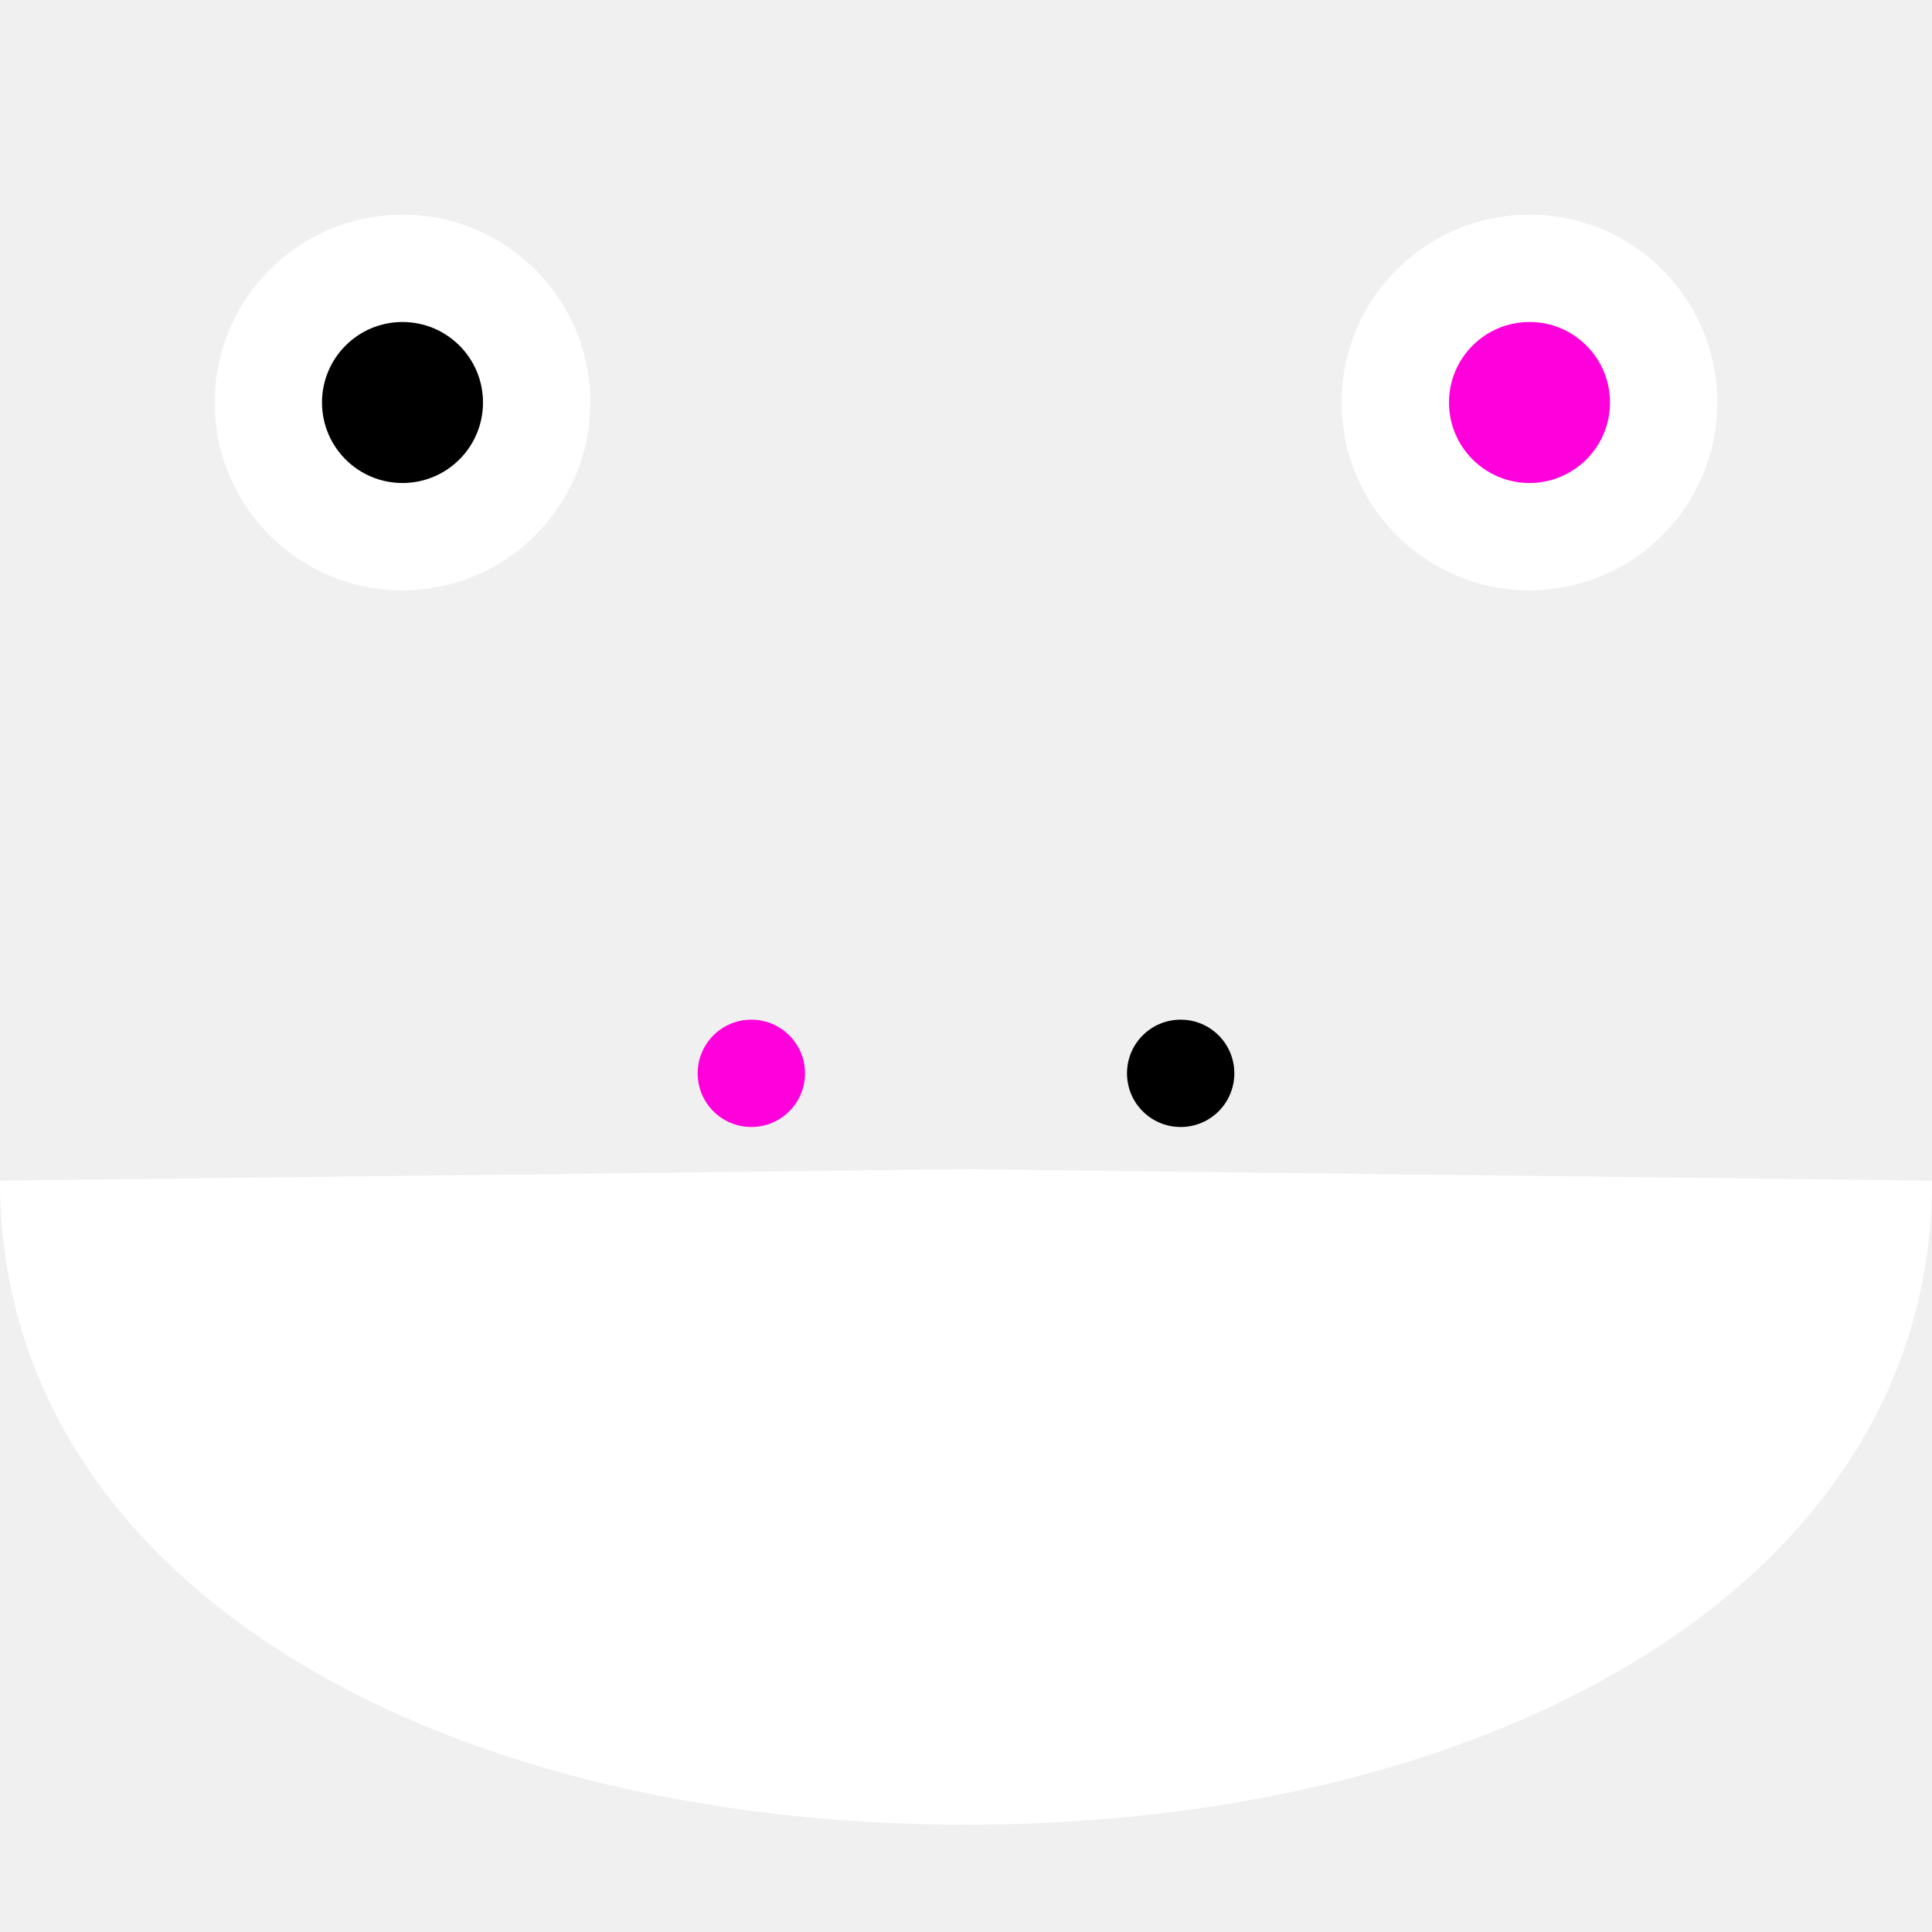
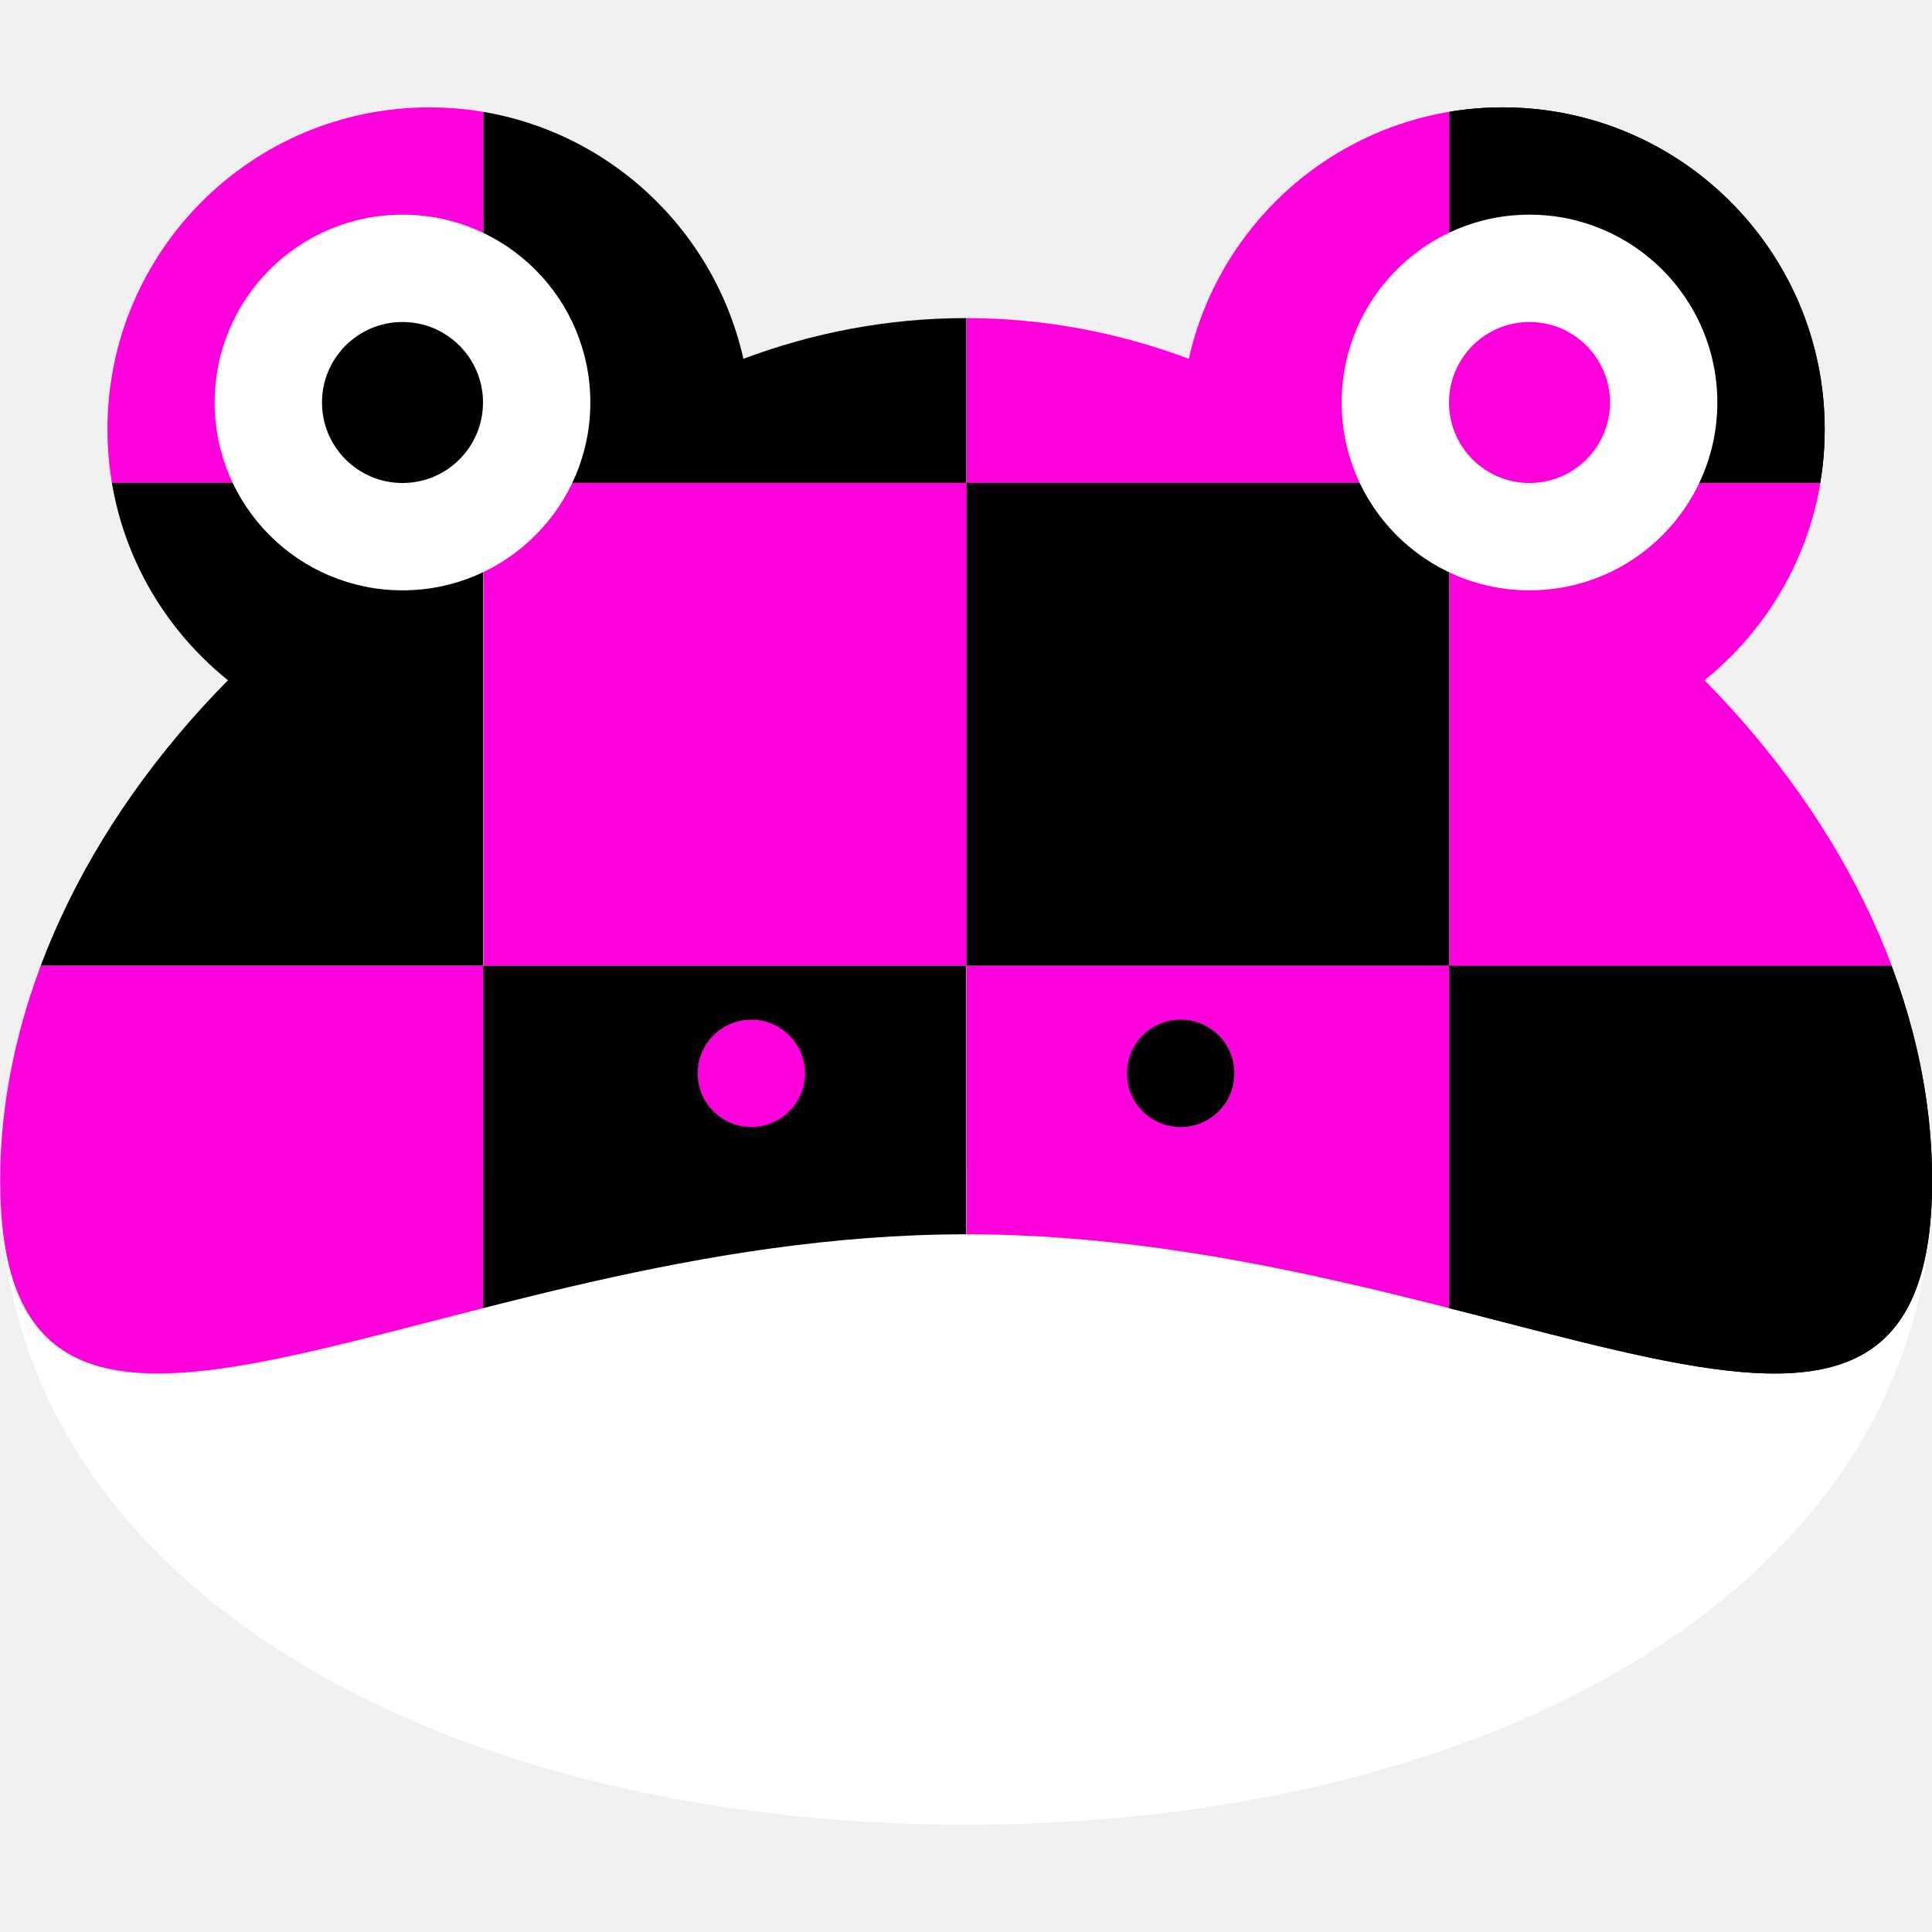
- <svg xmlns="http://www.w3.org/2000/svg" xmlns:xlink="http://www.w3.org/1999/xlink" viewBox="0 0 45 45" style="enable-background:new 0 0 45 45;" xml:space="preserve" version="1.1" id="svg2">
+ <svg xmlns="http://www.w3.org/2000/svg" viewBox="0 0 45 45" style="enable-background:new 0 0 45 45;" xml:space="preserve" version="1.1" id="svg2">
  <defs id="defs6">
    <clipPath id="clipPath16" clipPathUnits="userSpaceOnUse">
      <path id="path18" d="M 0,36 36,36 36,0 0,0 0,36 Z" />
    </clipPath>
-     <mask maskUnits="userSpaceOnUse" id="mask45539">
-       <path id="path45541" style="fill:#ffffff;fill-opacity:1;fill-rule:nonzero;stroke:none;stroke-width:1.25" d="m 143.804,25.761 c 1.71,-1.375 2.806,-3.481 2.806,-5.845 0,-4.141 -3.357,-7.5 -7.5,-7.5 -3.576,0 -6.562,2.506 -7.312,5.856 -1.611,-0.604 -3.355,-0.948 -5.187,-0.948 -1.831,0 -3.576,0.344 -5.186,0.948 -0.751,-3.35 -3.737,-5.856 -7.314,-5.856 -4.141,0 -7.5,3.359 -7.5,7.5 0,2.364 1.097,4.47 2.806,5.845 -3.306,3.35 -5.306,7.511 -5.306,11.655 0,9.32 10.074,1.25 22.5,1.25 12.428,0 22.5,8.07 22.5,-1.25 0,-4.144 -1.999,-8.305 -5.306,-11.655" />
-     </mask>
    <mask maskUnits="userSpaceOnUse" id="mask45543">
      <path id="path45545" style="fill:#ffffff;fill-opacity:1;fill-rule:nonzero;stroke:none;stroke-width:1.25" d="m 143.487,37.416 c 0,9.32 -10.074,15 -22.5,15 -12.426,0 -22.5,-5.68 -22.5,-15 0,-9.32 10.074,-18.75 22.5,-18.75 12.426,0 22.5,9.43 22.5,18.75" />
    </mask>
+     <clipPath clipPathUnits="userSpaceOnUse" id="clipPath1235">
+       <path id="path1237" style="fill:#ffffff;fill-opacity:1;fill-rule:nonzero;stroke:none;stroke-width:1.25" d="m 141.161,16.763 c 1.149,-0.924 1.886,-2.339 1.886,-3.927 0,-2.783 -2.256,-5.039 -5.039,-5.039 -2.403,0 -4.41,1.684 -4.913,3.935 -1.083,-0.406 -2.254,-0.637 -3.486,-0.637 -1.23,0 -2.403,0.231 -3.485,0.637 -0.505,-2.251 -2.511,-3.935 -4.914,-3.935 -2.783,0 -5.039,2.257 -5.039,5.039 0,1.588 0.737,3.004 1.886,3.927 -2.222,2.251 -3.565,5.047 -3.565,7.831 0,6.262 6.769,0.84 15.118,0.84 8.35,0 15.118,5.422 15.118,-0.84 0,-2.784 -1.343,-5.58 -3.565,-7.831" />
+     </clipPath>
  </defs>
  <path id="path4513" style="fill:#ffffff;fill-opacity:1;fill-rule:nonzero;stroke:none;stroke-width:1.25" d="m 45,27.5 c 0,9.32 -10.074,15 -22.5,15 C 10.074,42.5 0,36.82 0,27.5 l 22.416,-0.268" />
-   <use x="0" y="0" xlink:href="#g3495" id="use25796" transform="translate(-104.1105,-9.916029)" width="100%" height="100%" mask="url(#mask45539)" />
-   <path id="path30" style="fill:#ffffff;fill-opacity:1;fill-rule:nonzero;stroke:none;stroke-width:1.25" d="m 13.75,9.375 c 0,2.416 -1.959,4.375 -4.375,4.375 C 6.959,13.75 5,11.791 5,9.375 5,6.959 6.959,5 9.375,5 11.791,5 13.75,6.959 13.75,9.375" />
-   <path id="path34" style="fill:#000000;fill-opacity:1;fill-rule:nonzero;stroke:none;stroke-width:1.25" d="m 11.25,9.375 c 0,1.036 -0.839,1.875 -1.875,1.875 C 8.339,11.25 7.5,10.411 7.5,9.375 7.5,8.339 8.339,7.5 9.375,7.5 c 1.036,0 1.875,0.839 1.875,1.875" />
-   <path id="path38" style="fill:#ffffff;fill-opacity:1;fill-rule:nonzero;stroke:none;stroke-width:1.25" d="m 40,9.375 c 0,2.416 -1.958,4.375 -4.375,4.375 -2.417,0 -4.375,-1.959 -4.375,-4.375 C 31.25,6.959 33.208,5 35.625,5 38.042,5 40,6.959 40,9.375" />
-   <path id="path42" style="fill:#ff00dc;fill-opacity:1;fill-rule:nonzero;stroke:none;stroke-width:1.25" d="m 37.5,9.375 c 0,1.036 -0.84,1.875 -1.875,1.875 -1.035,0 -1.875,-0.839 -1.875,-1.875 0,-1.036 0.84,-1.875 1.875,-1.875 1.035,0 1.875,0.839 1.875,1.875" />
-   <path id="path46" style="fill:#ff00dc;fill-opacity:1;fill-rule:nonzero;stroke:none;stroke-width:1.25" d="m 18.75,25 c 0,0.691 -0.56,1.25 -1.25,1.25 -0.69,0 -1.25,-0.559 -1.25,-1.25 0,-0.691 0.56,-1.25 1.25,-1.25 0.69,0 1.25,0.559 1.25,1.25" />
-   <path id="path50" style="fill:#000000;fill-opacity:1;fill-rule:nonzero;stroke:none;stroke-width:1.25" d="m 28.75,25 c 0,0.691 -0.559,1.25 -1.25,1.25 -0.691,0 -1.25,-0.559 -1.25,-1.25 0,-0.691 0.559,-1.25 1.25,-1.25 0.691,0 1.25,0.559 1.25,1.25" />
-   <g id="g3495" transform="matrix(1.488249,0,0,1.48825,-66.27801,0.813131)" style="stroke-width:0.672">
+   <g id="g3495" transform="matrix(1.488249,0,0,1.48825,-170.3887,-9.103024)" style="stroke-width:0.672" clip-path="url(#clipPath1235)">
    <rect style="fill:#ff00dc;fill-opacity:1;stroke-width:0.673;paint-order:markers fill stroke" id="rect3369" width="7.558" height="7.558" x="114.498" y="6.117" />
    <rect style="fill:#000000;stroke-width:0.673;paint-order:markers fill stroke" id="rect3371" width="7.558" height="7.558" x="122.056" y="6.117" />
    <rect style="fill:#ff00dc;fill-opacity:1;stroke-width:0.673;paint-order:markers fill stroke" id="rect33392" width="7.558" height="7.558" x="129.617" y="6.118" />
    <rect style="fill:#000000;stroke-width:0.673;paint-order:markers fill stroke" id="rect33394" width="7.558" height="7.558" x="137.175" y="6.118" />
    <rect style="fill:#000000;stroke-width:0.673;paint-order:markers fill stroke" id="rect33480" width="7.558" height="7.558" x="114.494" y="13.673" />
    <rect style="fill:#ff00dc;fill-opacity:1;stroke-width:0.673;paint-order:markers fill stroke" id="rect33482" width="7.558" height="7.558" x="122.056" y="13.674" />
    <rect style="fill:#000000;stroke-width:0.673;paint-order:markers fill stroke" id="rect33484" width="7.558" height="7.558" x="129.614" y="13.674" />
    <rect style="fill:#ff00dc;fill-opacity:1;stroke-width:0.673;paint-order:markers fill stroke" id="rect33486" width="7.558" height="7.558" x="137.173" y="13.674" />
    <rect style="fill:#ff00dc;fill-opacity:1;stroke-width:0.673;paint-order:markers fill stroke" id="rect34122" width="7.558" height="7.558" x="114.494" y="21.231" />
    <rect style="fill:#000000;stroke-width:0.673;paint-order:markers fill stroke" id="rect34124" width="7.558" height="7.558" x="122.052" y="21.231" />
    <rect style="fill:#ff00dc;fill-opacity:1;stroke-width:0.673;paint-order:markers fill stroke" id="rect34126" width="7.558" height="7.558" x="129.614" y="21.232" />
    <rect style="fill:#000000;stroke-width:0.673;paint-order:markers fill stroke" id="rect34128" width="7.558" height="7.558" x="137.171" y="21.232" />
    <rect style="fill:#000000;stroke-width:0.673;paint-order:markers fill stroke" id="rect34130" width="7.558" height="7.558" x="114.491" y="28.787" />
    <rect style="fill:#ff00dc;fill-opacity:1;stroke-width:0.673;paint-order:markers fill stroke" id="rect34132" width="7.558" height="7.558" x="122.052" y="28.789" />
    <rect style="fill:#000000;stroke-width:0.673;paint-order:markers fill stroke" id="rect34134" width="7.558" height="7.558" x="129.61" y="28.789" />
    <rect style="fill:#ff00dc;fill-opacity:1;stroke-width:0.673;paint-order:markers fill stroke" id="rect34136" width="7.558" height="7.558" x="137.169" y="28.789" />
    <rect style="fill:#000000;stroke-width:0.673;paint-order:markers fill stroke" id="rect45428" width="7.558" height="7.558" x="144.733" y="13.676" />
    <rect style="fill:#ff00dc;fill-opacity:1;stroke-width:0.673;paint-order:markers fill stroke" id="rect45430" width="7.558" height="7.558" x="144.731" y="21.232" />
    <rect style="fill:#000000;stroke-width:0.673;paint-order:markers fill stroke" id="rect45432" width="7.558" height="7.558" x="144.729" y="28.79" />
    <rect style="fill:#ff00dc;fill-opacity:1;stroke-width:0.673;paint-order:markers fill stroke" id="rect45434" width="7.558" height="7.558" x="144.733" y="6.118" />
    <rect style="fill:#000000;stroke-width:0.673;paint-order:markers fill stroke" id="rect45444" width="7.558" height="7.558" x="144.733" y="13.676" />
    <rect style="fill:#ff00dc;fill-opacity:1;stroke-width:0.673;paint-order:markers fill stroke" id="rect45446" width="7.558" height="7.558" x="144.731" y="21.232" />
    <rect style="fill:#000000;stroke-width:0.673;paint-order:markers fill stroke" id="rect45448" width="7.558" height="7.558" x="144.729" y="28.79" />
    <rect style="fill:#ff00dc;fill-opacity:1;stroke-width:0.673;paint-order:markers fill stroke" id="rect45450" width="7.558" height="7.558" x="144.733" y="6.118" />
    <rect style="fill:#000000;stroke-width:0.673;paint-order:markers fill stroke" id="rect45464" width="7.558" height="7.558" x="137.175" y="6.118" />
    <rect style="fill:#ff00dc;fill-opacity:1;stroke-width:0.673;paint-order:markers fill stroke" id="rect45466" width="7.558" height="7.558" x="137.173" y="13.674" />
    <rect style="fill:#000000;stroke-width:0.673;paint-order:markers fill stroke" id="rect45468" width="7.558" height="7.558" x="137.171" y="21.232" />
    <rect style="fill:#ff00dc;fill-opacity:1;stroke-width:0.673;paint-order:markers fill stroke" id="rect45470" width="7.558" height="7.558" x="137.169" y="28.789" />
    <rect style="fill:#000000;stroke-width:0.673;paint-order:markers fill stroke" id="rect45486" width="7.558" height="7.558" x="106.939" y="6.117" />
    <rect style="fill:#ff00dc;fill-opacity:1;stroke-width:0.673;paint-order:markers fill stroke" id="rect45488" width="7.558" height="7.558" x="106.937" y="13.673" />
    <rect style="fill:#000000;stroke-width:0.673;paint-order:markers fill stroke" id="rect45490" width="7.558" height="7.558" x="106.935" y="21.231" />
    <rect style="fill:#ff00dc;fill-opacity:1;stroke-width:0.673;paint-order:markers fill stroke" id="rect45492" width="7.558" height="7.558" x="106.933" y="28.787" />
    <rect style="fill:#000000;stroke-width:0.673;paint-order:markers fill stroke" id="rect45494" width="7.558" height="7.558" x="106.939" y="6.117" />
    <rect style="fill:#ff00dc;fill-opacity:1;stroke-width:0.673;paint-order:markers fill stroke" id="rect45496" width="7.558" height="7.558" x="106.937" y="13.673" />
    <rect style="fill:#000000;stroke-width:0.673;paint-order:markers fill stroke" id="rect45498" width="7.558" height="7.558" x="106.935" y="21.231" />
    <rect style="fill:#ff00dc;fill-opacity:1;stroke-width:0.673;paint-order:markers fill stroke" id="rect45500" width="7.558" height="7.558" x="106.933" y="28.787" />
    <rect style="fill:#ff00dc;fill-opacity:1;stroke-width:0.673;paint-order:markers fill stroke" id="rect45502" width="7.558" height="7.558" x="114.491" y="36.345" />
    <rect style="fill:#000000;stroke-width:0.673;paint-order:markers fill stroke" id="rect45504" width="7.558" height="7.558" x="122.048" y="36.345" />
    <rect style="fill:#ff00dc;fill-opacity:1;stroke-width:0.673;paint-order:markers fill stroke" id="rect45506" width="7.558" height="7.558" x="129.61" y="36.346" />
    <rect style="fill:#000000;stroke-width:0.673;paint-order:markers fill stroke" id="rect45508" width="7.558" height="7.558" x="137.168" y="36.346" />
    <rect style="fill:#ff00dc;fill-opacity:1;stroke-width:0.673;paint-order:markers fill stroke" id="rect45510" width="7.558" height="7.558" x="144.727" y="36.346" />
    <rect style="fill:#ff00dc;fill-opacity:1;stroke-width:0.673;paint-order:markers fill stroke" id="rect45512" width="7.558" height="7.558" x="144.727" y="36.346" />
    <rect style="fill:#000000;stroke-width:0.673;paint-order:markers fill stroke" id="rect45514" width="7.558" height="7.558" x="137.168" y="36.346" />
    <rect style="fill:#000000;stroke-width:0.673;paint-order:markers fill stroke" id="rect45516" width="7.558" height="7.558" x="106.931" y="36.345" />
    <rect style="fill:#000000;stroke-width:0.673;paint-order:markers fill stroke" id="rect45518" width="7.558" height="7.558" x="106.931" y="36.345" />
    <rect style="fill:#000000;stroke-width:0.673;paint-order:markers fill stroke" id="rect45520" width="7.558" height="7.558" x="114.498" y="-1.441" />
    <rect style="fill:#ff00dc;fill-opacity:1;stroke-width:0.673;paint-order:markers fill stroke" id="rect45522" width="7.558" height="7.558" x="122.06" y="-1.44" />
    <rect style="fill:#000000;stroke-width:0.673;paint-order:markers fill stroke" id="rect45524" width="7.558" height="7.558" x="129.617" y="-1.44" />
    <rect style="fill:#ff00dc;fill-opacity:1;stroke-width:0.673;paint-order:markers fill stroke" id="rect45526" width="7.558" height="7.558" x="137.177" y="-1.44" />
    <rect style="fill:#000000;stroke-width:0.673;paint-order:markers fill stroke" id="rect45528" width="7.558" height="7.558" x="144.737" y="-1.439" />
    <rect style="fill:#000000;stroke-width:0.673;paint-order:markers fill stroke" id="rect45530" width="7.558" height="7.558" x="144.737" y="-1.439" />
    <rect style="fill:#ff00dc;fill-opacity:1;stroke-width:0.673;paint-order:markers fill stroke" id="rect45532" width="7.558" height="7.558" x="137.177" y="-1.44" />
    <rect style="fill:#ff00dc;fill-opacity:1;stroke-width:0.673;paint-order:markers fill stroke" id="rect45534" width="7.558" height="7.558" x="106.94" y="-1.441" />
-     <rect style="fill:#ff00dc;fill-opacity:1;stroke-width:0.673;paint-order:markers fill stroke" id="rect45536" width="7.558" height="7.558" x="106.94" y="-1.441" />
  </g>
-   <text xml:space="preserve" style="font-size:6.667px;line-height:1.25;font-family:sans-serif;letter-spacing:0px;word-spacing:0px" x="98.599" y="-7.294" id="text12196">
-     <tspan id="tspan12194" x="98.599" y="-7.294" style="font-size:6.667px">template texture</tspan>
-   </text>
+   <path id="path30" style="fill:#ffffff;fill-opacity:1;fill-rule:nonzero;stroke:none;stroke-width:1.25" d="m 13.75,9.375 c 0,2.416 -1.959,4.375 -4.375,4.375 C 6.959,13.75 5,11.791 5,9.375 5,6.959 6.959,5 9.375,5 11.791,5 13.75,6.959 13.75,9.375" />
+   <path id="path34" style="fill:#000000;fill-opacity:1;fill-rule:nonzero;stroke:none;stroke-width:1.25" d="m 11.25,9.375 c 0,1.036 -0.839,1.875 -1.875,1.875 C 8.339,11.25 7.5,10.411 7.5,9.375 7.5,8.339 8.339,7.5 9.375,7.5 c 1.036,0 1.875,0.839 1.875,1.875" />
+   <path id="path38" style="fill:#ffffff;fill-opacity:1;fill-rule:nonzero;stroke:none;stroke-width:1.25" d="m 40,9.375 c 0,2.416 -1.958,4.375 -4.375,4.375 -2.417,0 -4.375,-1.959 -4.375,-4.375 C 31.25,6.959 33.208,5 35.625,5 38.042,5 40,6.959 40,9.375" />
+   <path id="path42" style="fill:#ff00dc;fill-opacity:1;fill-rule:nonzero;stroke:none;stroke-width:1.25" d="m 37.5,9.375 c 0,1.036 -0.84,1.875 -1.875,1.875 -1.035,0 -1.875,-0.839 -1.875,-1.875 0,-1.036 0.84,-1.875 1.875,-1.875 1.035,0 1.875,0.839 1.875,1.875" />
+   <path id="path46" style="fill:#ff00dc;fill-opacity:1;fill-rule:nonzero;stroke:none;stroke-width:1.25" d="m 18.75,25 c 0,0.691 -0.56,1.25 -1.25,1.25 -0.69,0 -1.25,-0.559 -1.25,-1.25 0,-0.691 0.56,-1.25 1.25,-1.25 0.69,0 1.25,0.559 1.25,1.25" />
+   <path id="path50" style="fill:#000000;fill-opacity:1;fill-rule:nonzero;stroke:none;stroke-width:1.25" d="m 28.75,25 c 0,0.691 -0.559,1.25 -1.25,1.25 -0.691,0 -1.25,-0.559 -1.25,-1.25 0,-0.691 0.559,-1.25 1.25,-1.25 0.691,0 1.25,0.559 1.25,1.25" />
</svg>
